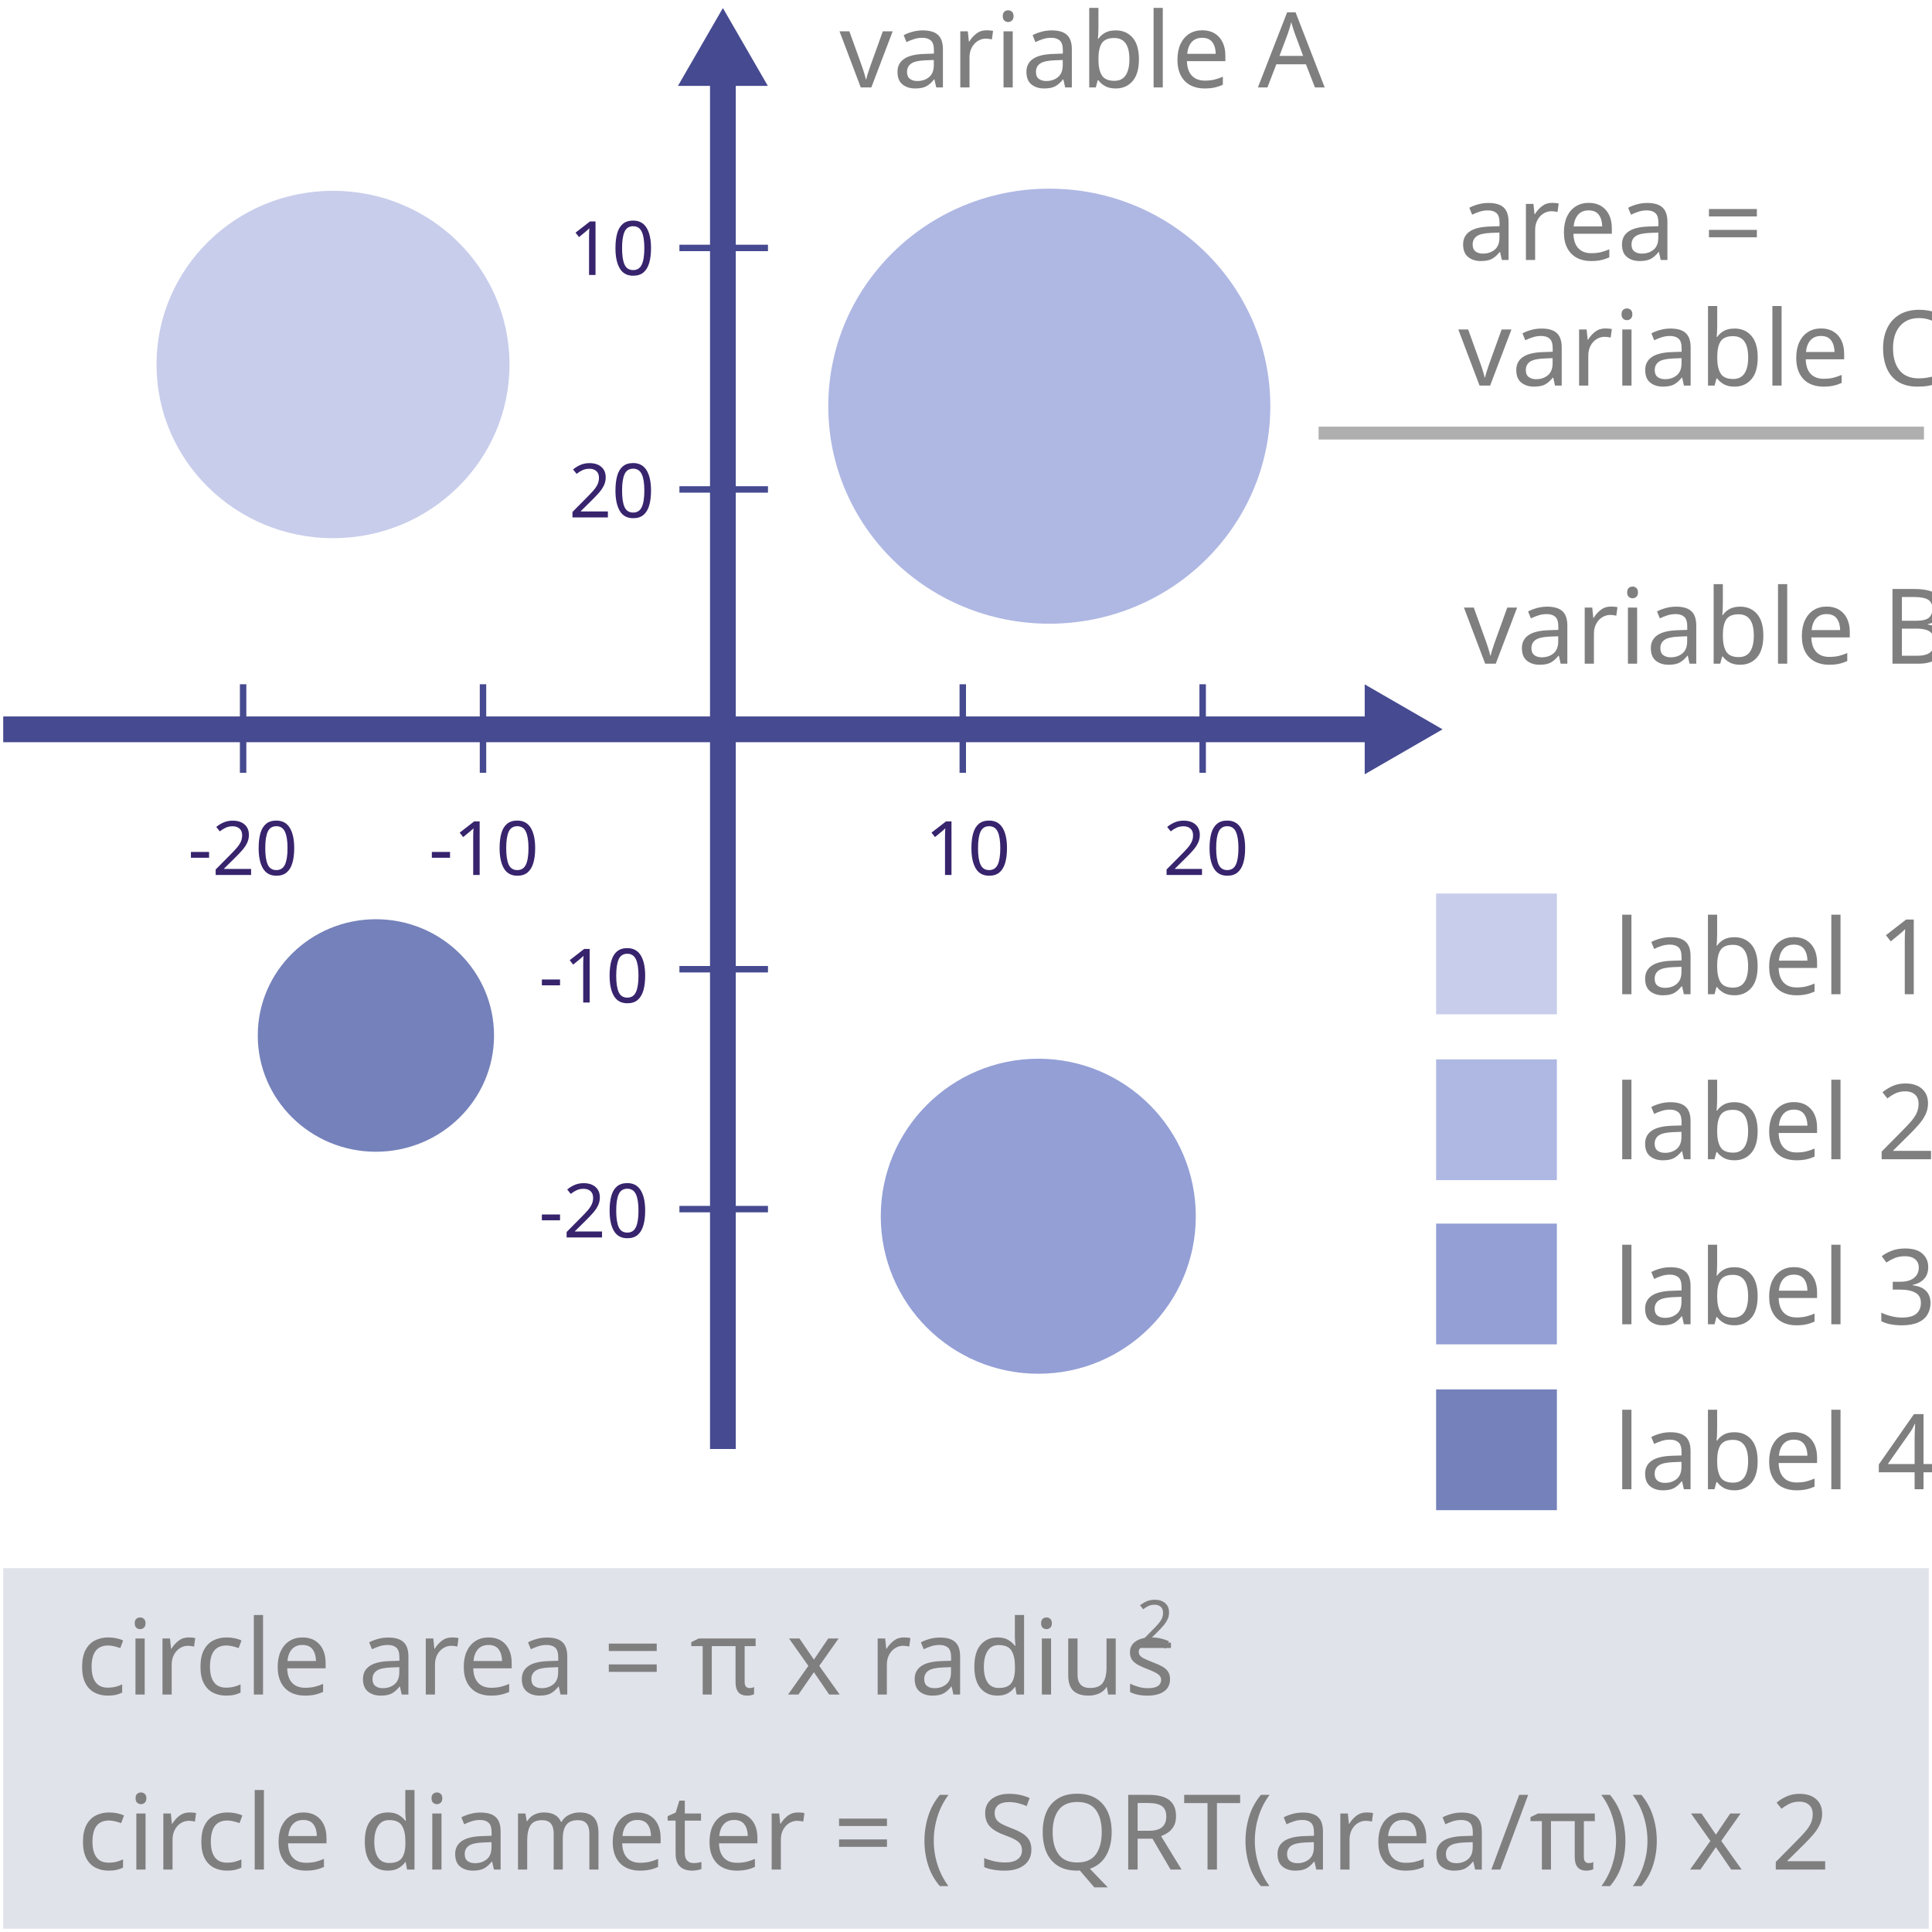
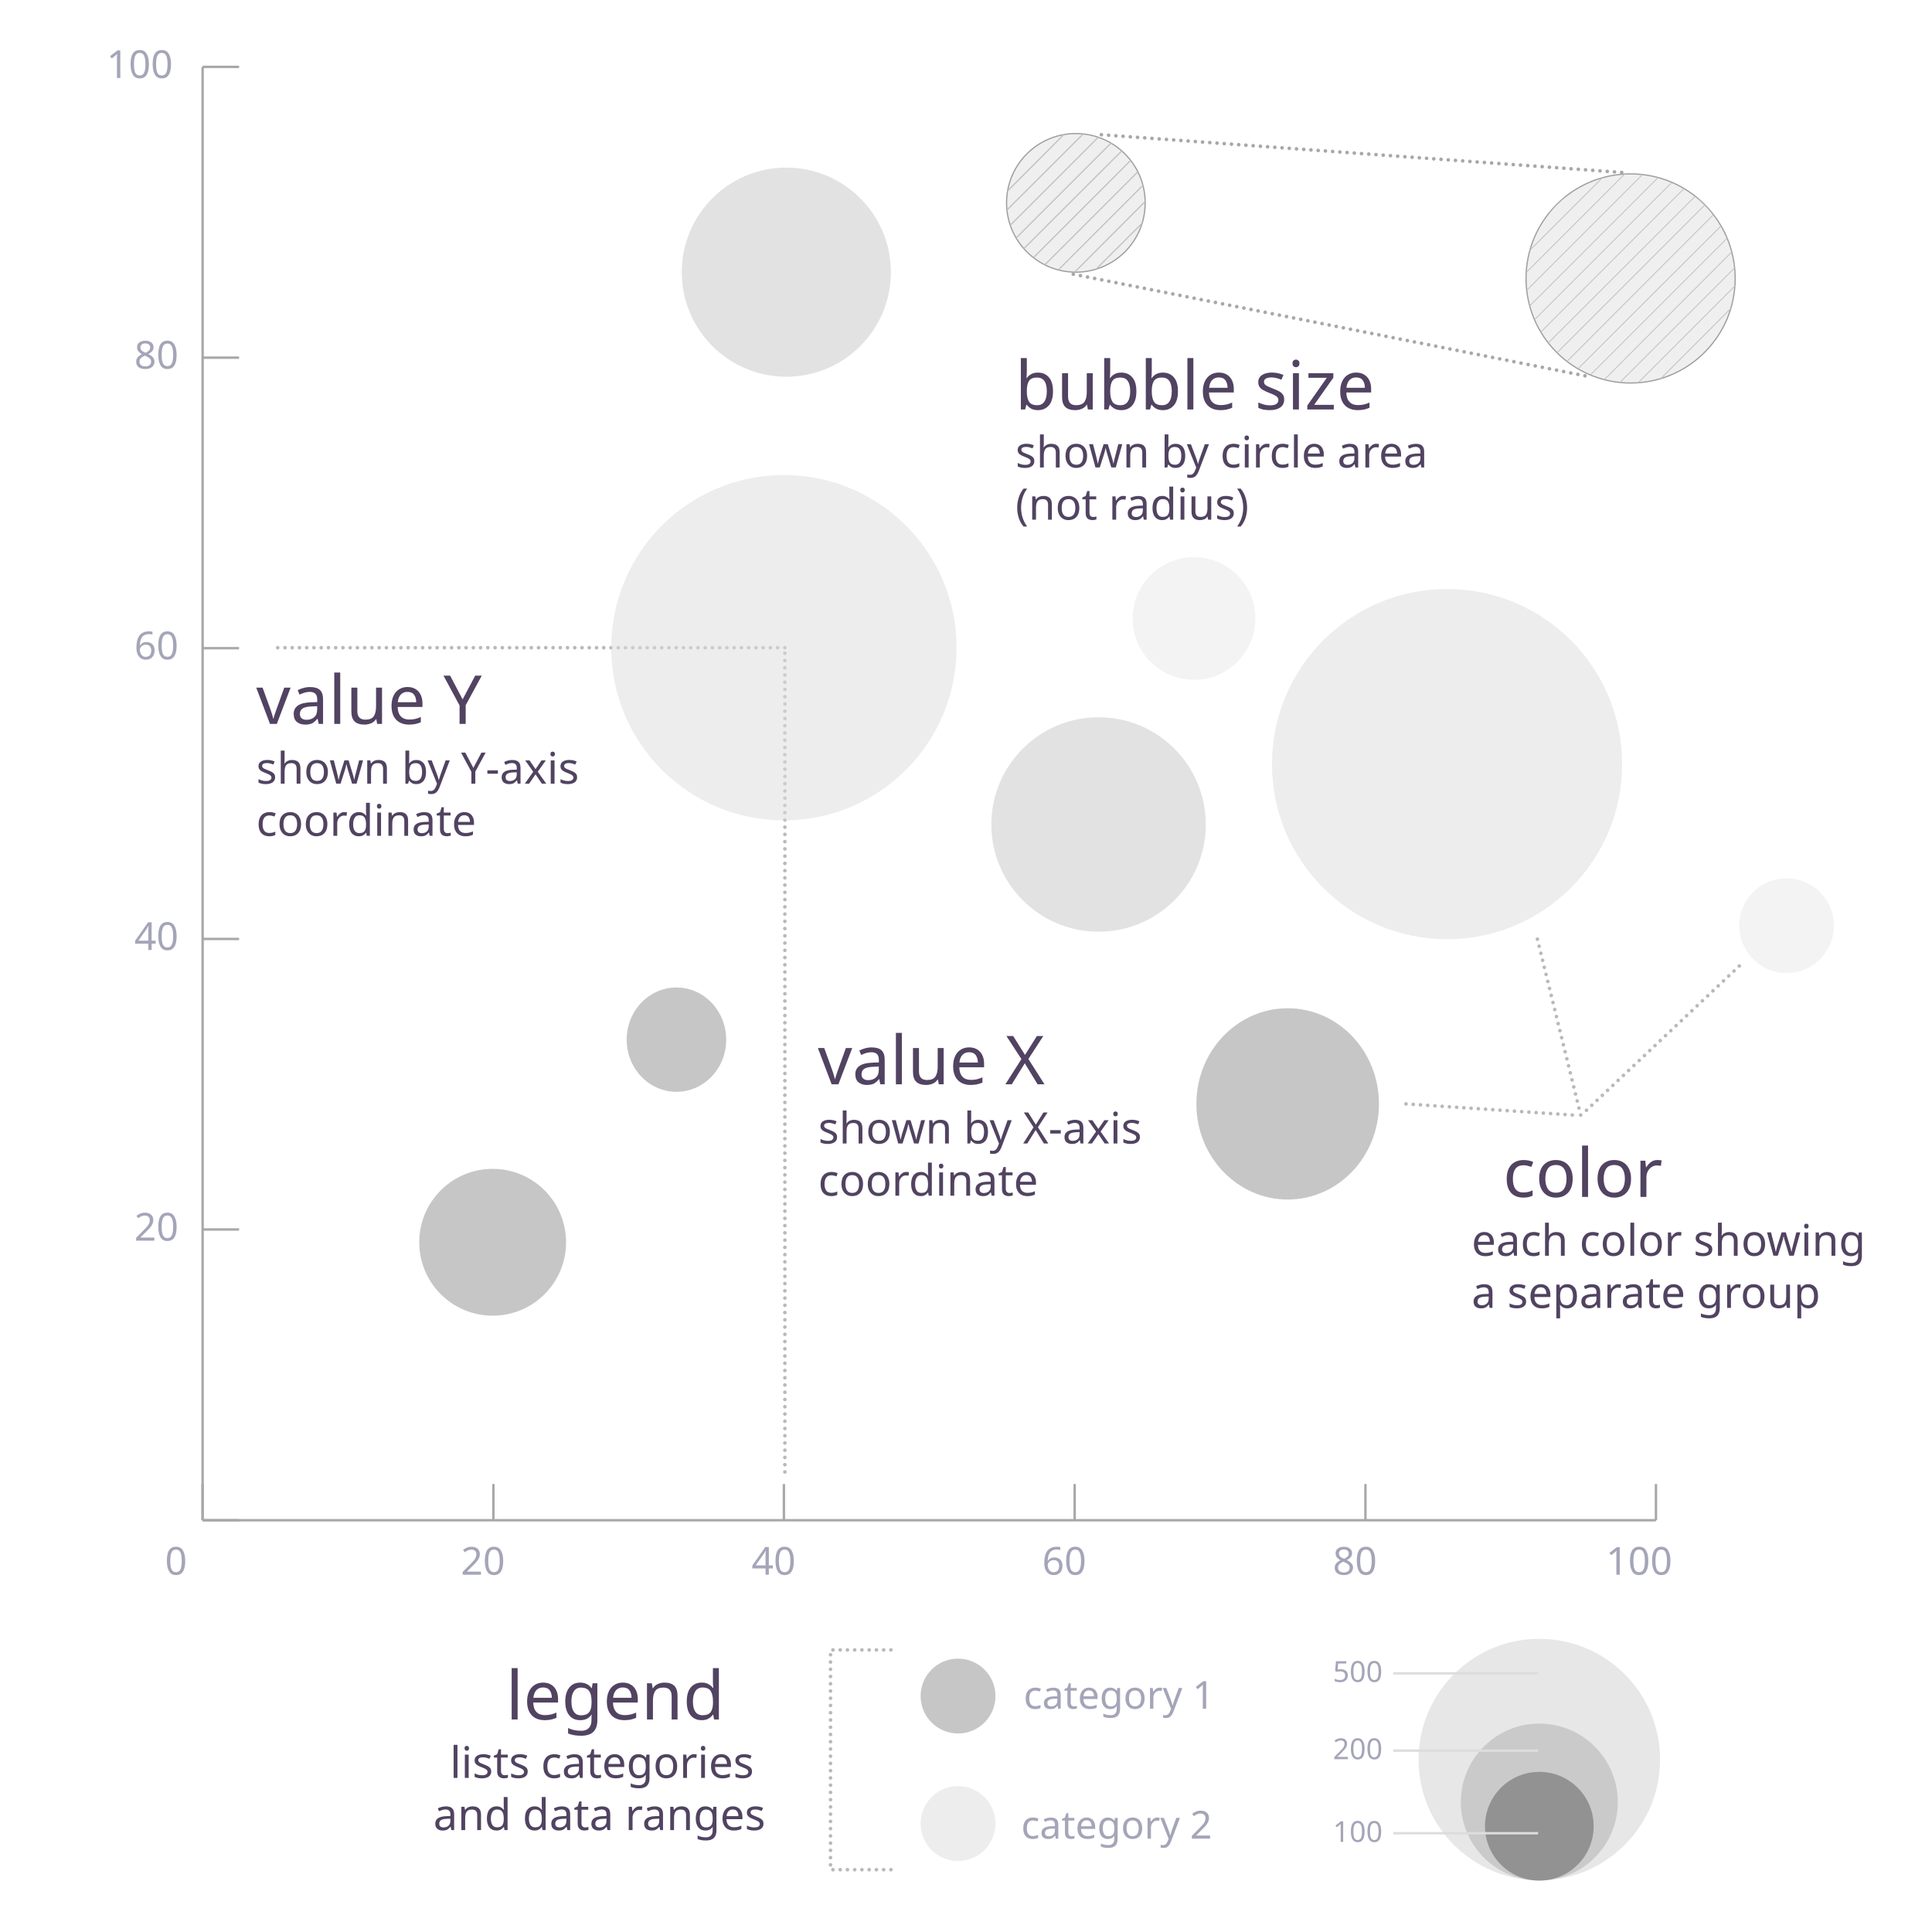
- <svg xmlns="http://www.w3.org/2000/svg" version="1.1" id="Layer_1" x="0px" y="0px" width="1200px" height="1200px" viewBox="0 0 1200 1200" enable-background="new 0 0 1200 1200" xml:space="preserve">
+ <svg xmlns="http://www.w3.org/2000/svg" xmlns:xlink="http://www.w3.org/1999/xlink" version="1.0" id="Layer_1" x="0px" y="0px" viewBox="0 0 800 800" enable-background="new 0 0 800 800" xml:space="preserve">
  <g>
-     <rect x="1.999" y="974" fill="#E1E3EB" width="1196.001" height="224" />
    <g>
-       <text transform="matrix(1 0 0 1 905.7852 161.4867)">
-         <tspan x="0" y="0" fill="#7F7F7F" font-family="'Roboto-Regular'" font-size="65px">area =</tspan>
-         <tspan x="0" y="78" fill="#7F7F7F" font-family="'Roboto-Regular'" font-size="65px">variable C</tspan>
-       </text>
+       <text transform="matrix(1 0 0 1 68.3192 652.0542)" fill="#A5A5B9" font-family="'RobotoMono-Regular'" font-size="16px">0</text>
+       <text transform="matrix(1 0 0 1 190.832 652.0542)" fill="#A5A5B9" font-family="'RobotoMono-Regular'" font-size="16px">20</text>
+       <text transform="matrix(1 0 0 1 311.1853 652.0542)" fill="#A5A5B9" font-family="'RobotoMono-Regular'" font-size="16px">40</text>
+       <text transform="matrix(1 0 0 1 431.5388 652.0542)" fill="#A5A5B9" font-family="'RobotoMono-Regular'" font-size="16px">60</text>
+       <text transform="matrix(1 0 0 1 551.8916 652.0542)" fill="#A5A5B9" font-family="'RobotoMono-Regular'" font-size="16px">80</text>
+       <text transform="matrix(1 0 0 1 665.01 652.0542)" fill="#A5A5B9" font-family="'RobotoMono-Regular'" font-size="16px">100</text>
+     </g>
+     <line fill="none" stroke="#A8A8A8" stroke-miterlimit="10" x1="83.9" y1="629.5" x2="685.7" y2="629.5" />
+     <g>
+       <g>
+         <line fill="none" stroke="#A8A8A8" stroke-miterlimit="10" x1="83.9" y1="629.5" x2="83.9" y2="614.5" />
+         <line fill="none" stroke="#A8A8A8" stroke-miterlimit="10" x1="204.3" y1="629.5" x2="204.3" y2="614.5" />
+         <line fill="none" stroke="#A8A8A8" stroke-miterlimit="10" x1="324.6" y1="629.5" x2="324.6" y2="614.5" />
+         <line fill="none" stroke="#A8A8A8" stroke-miterlimit="10" x1="445" y1="629.5" x2="445" y2="614.5" />
+         <line fill="none" stroke="#A8A8A8" stroke-miterlimit="10" x1="565.4" y1="629.5" x2="565.4" y2="614.5" />
+         <line fill="none" stroke="#A8A8A8" stroke-miterlimit="10" x1="685.7" y1="629.5" x2="685.7" y2="614.5" />
+       </g>
+     </g>
+   </g>
+   <g>
+     <g>
+       <text transform="matrix(1 0 0 1 55.6058 513.7192)" fill="#A5A5B9" font-family="'RobotoMono-Regular'" font-size="16px">20</text>
+       <text transform="matrix(1 0 0 1 55.6058 393.3667)" fill="#A5A5B9" font-family="'RobotoMono-Regular'" font-size="16px">40</text>
+       <text transform="matrix(1 0 0 1 55.6058 273.0132)" fill="#A5A5B9" font-family="'RobotoMono-Regular'" font-size="16px">60</text>
+       <text transform="matrix(1 0 0 1 55.6058 152.6597)" fill="#A5A5B9" font-family="'RobotoMono-Regular'" font-size="16px">80</text>
+       <text transform="matrix(1 0 0 1 44.1356 32.3062)" fill="#A5A5B9" font-family="'RobotoMono-Regular'" font-size="16px">100</text>
+     </g>
+     <line fill="none" stroke="#A8A8A8" stroke-miterlimit="10" x1="83.9" y1="629.5" x2="83.9" y2="27.7" />
+     <g>
+       <g>
+         <line fill="none" stroke="#A8A8A8" stroke-miterlimit="10" x1="83.9" y1="629.5" x2="99" y2="629.5" />
+         <line fill="none" stroke="#A8A8A8" stroke-miterlimit="10" x1="83.9" y1="509.1" x2="99" y2="509.1" />
+         <line fill="none" stroke="#A8A8A8" stroke-miterlimit="10" x1="83.9" y1="388.8" x2="99" y2="388.8" />
+         <line fill="none" stroke="#A8A8A8" stroke-miterlimit="10" x1="83.9" y1="268.4" x2="99" y2="268.4" />
+         <line fill="none" stroke="#A8A8A8" stroke-miterlimit="10" x1="83.9" y1="148.1" x2="99" y2="148.1" />
+         <line fill="none" stroke="#A8A8A8" stroke-miterlimit="10" x1="83.9" y1="27.7" x2="99" y2="27.7" />
+       </g>
+     </g>
+   </g>
+   <circle fill="#C6C6C6" cx="204" cy="514.4" r="30.4" />
+   <ellipse fill="#C6C6C6" cx="533.2" cy="457.1" rx="37.8" ry="39.6" />
+   <circle opacity="0.53" fill="#DDDDDD" enable-background="new    " cx="599.2" cy="316.4" r="72.5" />
+   <g>
+     <g>
+       <line opacity="0.8" fill="none" stroke="#A8A8A8" stroke-width="1.5" stroke-linecap="round" stroke-miterlimit="10" stroke-dasharray="0,3" x1="325" y1="609.5" x2="325" y2="269.2" />
+     </g>
+   </g>
+   <g opacity="0.8">
+     <g>
+       <line fill="none" stroke="#A8A8A8" stroke-linecap="round" stroke-miterlimit="10" stroke-dasharray="0,2" x1="325" y1="268.2" x2="325" y2="268.2" />
+       <line fill="none" stroke="#A8A8A8" stroke-width="1.5" stroke-linecap="round" stroke-miterlimit="10" stroke-dasharray="0,3" x1="325" y1="268.2" x2="113.7" y2="268.2" />
+       <path fill="none" stroke="#A8A8A8" stroke-linecap="round" stroke-miterlimit="10" stroke-dasharray="0,2" d="M103.6,268.2" />
+     </g>
+   </g>
+   <g>
+     <text transform="matrix(1 0 0 1 106.1108 299.7591)" fill="#514361" font-family="'RobotoMono-Regular'" font-size="28px">value Y</text>
+   </g>
+   <text transform="matrix(1 0 0 1 338.6682 448.9727)" fill="#514361" font-family="'RobotoMono-Regular'" font-size="28px">value X</text>
+   <circle opacity="0.53" fill="#DDDDDD" enable-background="new    " cx="324.6" cy="268.2" r="71.5" />
+   <g>
+     <circle fill="#C6C6C6" cx="396.7" cy="702.3" r="15.5" />
+     <circle opacity="0.53" fill="#DDDDDD" enable-background="new    " cx="396.7" cy="755.1" r="15.5" />
+     <g>
+       <text transform="matrix(1 0 0 1 423.8476 707.5503)" fill="#A5A5B9" font-family="'RobotoMono-Regular'" font-size="16px">category 1</text>
    </g>
    <g>
-       <text transform="matrix(1 0 0 1 1002.062 617.5336)" fill="#7F7F7F" font-family="'Roboto-Regular'" font-size="65px">label 1</text>
+       <text transform="matrix(1 0 0 1 422.8476 761.3335)" fill="#A5A5B9" font-family="'RobotoMono-Regular'" font-size="16px">category 2</text>
    </g>
-     <line fill="none" stroke="#AFAFAF" stroke-width="8" stroke-miterlimit="10" x1="1195" y1="269" x2="819" y2="269" />
-     <ellipse fill="#AFB8E3" cx="651.736" cy="252.286" rx="137.281" ry="135.102" />
-     <ellipse fill="#C8CDEB" cx="206.84" cy="226.393" rx="109.62" ry="107.88" />
-     <circle fill="#939FD5" cx="644.898" cy="755.425" r="97.832" />
-     <ellipse fill="#7581BA" cx="233.478" cy="643.156" rx="73.374" ry="72.21" />
+   </g>
+   <g>
+     <circle opacity="0.7" fill="#DDDDDD" enable-background="new    " cx="637.4" cy="728.6" r="50" />
+     <circle opacity="0.7" fill="#BEBEBE" enable-background="new    " cx="637.4" cy="746.2" r="32.5" />
+     <circle opacity="0.7" fill="#7A7A7A" enable-background="new    " cx="637.4" cy="756.2" r="22.5" />
    <g>
-       <text transform="matrix(1 0 0 1 521.4434 54.2914)" fill="#7F7F7F" font-family="'Roboto-Regular'" font-size="65px">variable A</text>
+       <text transform="matrix(1 0 0 1 551.9106 762.695)" fill="#A5A5B9" font-family="'RobotoMono-Regular'" font-size="12px">100</text>
    </g>
    <g>
-       <text transform="matrix(1 0 0 1 909.2793 412.2328)" fill="#7F7F7F" font-family="'Roboto-Regular'" font-size="65px">variable B</text>
+       <text transform="matrix(1 0 0 1 551.9106 696.4416)" fill="#A5A5B9" font-family="'RobotoMono-Regular'" font-size="12px">500</text>
    </g>
    <g>
-       <text transform="matrix(1 0 0 1 47.418 1052.526)" fill="#7F7F7F" font-family="'Roboto-Regular'" font-size="65px">circle area = π x radius</text>
+       <text transform="matrix(1 0 0 1 551.9106 728.4416)" fill="#A5A5B9" font-family="'RobotoMono-Regular'" font-size="12px">200</text>
+     </g>
+     <line fill="none" stroke="#DDDDDD" stroke-miterlimit="10" x1="576.9" y1="759.1" x2="636.9" y2="759.1" />
+     <line fill="none" stroke="#DDDDDD" stroke-miterlimit="10" x1="576.9" y1="724.9" x2="636.9" y2="724.9" />
+     <line fill="none" stroke="#DDDDDD" stroke-miterlimit="10" x1="576.9" y1="692.9" x2="636.9" y2="692.9" />
+   </g>
+   <g>
+     <text transform="matrix(1 0 0 1 622.3523 495.624)" fill="#514361" font-family="'RobotoMono-Regular'" font-size="28px">color</text>
+   </g>
+   <polyline opacity="0.8" fill="none" stroke="#A8A8A8" stroke-width="1.5" stroke-linecap="round" stroke-miterlimit="10" stroke-dasharray="0,3" points="  368.9,774.2 343.9,774.2 343.9,683.2 368.9,683.2 " />
+   <text transform="matrix(1 0 0 1 609.3518 519.9759)" enable-background="new    ">
+     <tspan x="0" y="0" fill="#514361" font-family="'Roboto-Italic'" font-size="18px">each color showing</tspan>
+     <tspan x="0" y="21.6" fill="#514361" font-family="'Roboto-Italic'" font-size="18px">a separate group</tspan>
+   </text>
+   <rect x="338.8" y="460" fill="none" width="133.3" height="68" />
+   <text transform="matrix(1 0 0 1 338.8108 473.5)">
+     <tspan x="0" y="0" fill="#514361" font-family="'Roboto-Italic'" font-size="18px">shown by X-axis </tspan>
+     <tspan x="0" y="21.6" fill="#514361" font-family="'Roboto-Italic'" font-size="18px">coordinate</tspan>
+   </text>
+   <rect x="106.1" y="311" fill="none" width="150" height="55" />
+   <text transform="matrix(1 0 0 1 106.1107 324.5)">
+     <tspan x="0" y="0" fill="#514361" font-family="'Roboto-Italic'" font-size="18px">shown by Y-axis </tspan>
+     <tspan x="0" y="21.6" fill="#514361" font-family="'Roboto-Italic'" font-size="18px">coordinate</tspan>
+   </text>
+   <g>
+     <text transform="matrix(1 0 0 1 209.4968 712.0083)" fill="#514361" font-family="'RobotoMono-Regular'" font-size="28px">legend</text>
+   </g>
+   <text transform="matrix(1 0 0 1 420.3394 169.5516)" fill="#514361" font-family="'RobotoMono-Regular'" font-size="28px">bubble size</text>
+   <rect x="420.5" y="180.1" fill="none" width="186.4" height="54.6" />
+   <text transform="matrix(1 0 0 1 420.4813 193.5789)">
+     <tspan x="0" y="0" fill="#514361" font-family="'Roboto-Italic'" font-size="18px">shown by circle area </tspan>
+     <tspan x="0" y="21.6" fill="#514361" font-family="'Roboto-Italic'" font-size="18px">(not radius)</tspan>
+   </text>
+   <g>
+     <rect x="169.7" y="722.7" fill="none" width="136.2" height="48.3" />
+     <text transform="matrix(1 0 0 1 186.3077 736.1917)">
+       <tspan x="0" y="0" fill="#514361" font-family="'Roboto-Italic'" font-size="18px">lists categories </tspan>
+       <tspan x="-6.9" y="21.6" fill="#514361" font-family="'Roboto-Italic'" font-size="18px">and data ranges</tspan>
+     </text>
+   </g>
+   <circle opacity="0.53" fill="#E8E8E8" enable-background="new    " cx="739.8" cy="383.3" r="19.6" />
+   <g>
+     <circle fill="#EFEFEF" stroke="#9E9E9E" stroke-width="0.5" stroke-miterlimit="10" cx="675.2" cy="115.3" r="43.3" />
+     <g>
+       <defs>
+         <circle id="SVGID_1_" cx="675.2" cy="115.3" r="43.3" />
+       </defs>
+       <clipPath id="SVGID_2_">
+         <use xlink:href="#SVGID_1_" overflow="visible" />
+       </clipPath>
+       <g clip-path="url(#SVGID_2_)">
+         <rect x="631.8" y="72.2" transform="matrix(0.7071 -0.7071 0.7071 0.7071 116.0322 511.295)" fill="none" stroke="#C1C1C1" stroke-width="0.357" stroke-miterlimit="10" width="86.8" height="86.8" />
+         <line fill="none" stroke="#C1C1C1" stroke-width="0.357" stroke-miterlimit="10" x1="732.7" y1="111.7" x2="671.4" y2="173.1" />
+         <line fill="none" stroke="#C1C1C1" stroke-width="0.357" stroke-miterlimit="10" x1="728.9" y1="107.9" x2="667.5" y2="169.3" />
+         <line fill="none" stroke="#C1C1C1" stroke-width="0.357" stroke-miterlimit="10" x1="725.1" y1="104.1" x2="663.7" y2="165.4" />
+         <line fill="none" stroke="#C1C1C1" stroke-width="0.357" stroke-miterlimit="10" x1="721.2" y1="100.2" x2="659.9" y2="161.6" />
+         <line fill="none" stroke="#C1C1C1" stroke-width="0.357" stroke-miterlimit="10" x1="717.4" y1="96.4" x2="656" y2="157.8" />
+         <line fill="none" stroke="#C1C1C1" stroke-width="0.357" stroke-miterlimit="10" x1="713.6" y1="92.6" x2="652.2" y2="153.9" />
+         <line fill="none" stroke="#C1C1C1" stroke-width="0.357" stroke-miterlimit="10" x1="709.7" y1="88.7" x2="648.4" y2="150.1" />
+         <line fill="none" stroke="#C1C1C1" stroke-width="0.357" stroke-miterlimit="10" x1="705.9" y1="84.9" x2="644.5" y2="146.3" />
+         <line fill="none" stroke="#C1C1C1" stroke-width="0.357" stroke-miterlimit="10" x1="702.1" y1="81.1" x2="640.7" y2="142.4" />
+         <line fill="none" stroke="#C1C1C1" stroke-width="0.357" stroke-miterlimit="10" x1="698.2" y1="77.2" x2="636.9" y2="138.6" />
+         <line fill="none" stroke="#C1C1C1" stroke-width="0.357" stroke-miterlimit="10" x1="694.4" y1="73.4" x2="633" y2="134.8" />
+         <line fill="none" stroke="#C1C1C1" stroke-width="0.357" stroke-miterlimit="10" x1="690.5" y1="69.6" x2="629.2" y2="130.9" />
+         <line fill="none" stroke="#C1C1C1" stroke-width="0.357" stroke-miterlimit="10" x1="686.7" y1="65.7" x2="625.3" y2="127.1" />
+         <line fill="none" stroke="#C1C1C1" stroke-width="0.357" stroke-miterlimit="10" x1="682.9" y1="61.9" x2="621.5" y2="123.3" />
+         <line fill="none" stroke="#C1C1C1" stroke-width="0.357" stroke-miterlimit="10" x1="679" y1="58.1" x2="617.7" y2="119.4" />
+       </g>
+     </g>
+   </g>
+   <g>
+     <g>
+       <circle fill="#EFEFEF" stroke="#9E9E9E" stroke-width="0.5" stroke-miterlimit="10" cx="445.5" cy="84" r="28.7" />
    </g>
    <g>
-       <text transform="matrix(1 0 0 1 47.9512 1161.229)" fill="#7F7F7F" font-family="'Roboto-Regular'" font-size="65px">circle diameter = ( SQRT(area/π)) x 2</text>
-     </g>
-     <g>
-       <text transform="matrix(1 0 0 1 705.8066 1023.573)" fill="#7F7F7F" font-family="'Roboto-Regular'" font-size="41.357px">2</text>
-     </g>
-     <g>
-       <g>
-         <line fill="none" stroke="#464A90" stroke-width="16" stroke-miterlimit="10" x1="449" y1="45.187" x2="449" y2="900" />
-         <g>
-           <polygon fill="#464A90" points="421.076,53.357 449,5 476.924,53.357     " />
-         </g>
+       <defs>
+         <circle id="SVGID_3_" cx="445.5" cy="84" r="28.7" />
+       </defs>
+       <clipPath id="SVGID_4_">
+         <use xlink:href="#SVGID_3_" overflow="visible" />
+       </clipPath>
+       <g clip-path="url(#SVGID_4_)">
+         <line fill="none" stroke="#C1C1C1" stroke-width="0.5" stroke-miterlimit="10" x1="457.4" y1="31.2" x2="499.6" y2="73.4" />
+         <line fill="none" stroke="#C1C1C1" stroke-width="0.5" stroke-miterlimit="10" x1="438.2" y1="134.8" x2="396" y2="92.6" />
+         <path fill="none" stroke="#C1C1C1" stroke-width="0.5" stroke-miterlimit="10" d="M445.9,142.4" />
+         <path fill="none" stroke="#C1C1C1" stroke-width="0.5" stroke-miterlimit="10" d="M507.3,81.1" />
+         <path fill="none" stroke="#C1C1C1" stroke-width="0.5" stroke-miterlimit="10" d="M442.1,138.6" />
+         <path fill="none" stroke="#C1C1C1" stroke-width="0.5" stroke-miterlimit="10" d="M503.4,77.2" />
+         <line fill="none" stroke="#C1C1C1" stroke-width="0.5" stroke-miterlimit="10" x1="499.6" y1="73.4" x2="438.2" y2="134.8" />
+         <line fill="none" stroke="#C1C1C1" stroke-width="0.5" stroke-miterlimit="10" x1="495.8" y1="69.6" x2="434.4" y2="130.9" />
+         <line fill="none" stroke="#C1C1C1" stroke-width="0.5" stroke-miterlimit="10" x1="491.9" y1="65.7" x2="430.6" y2="127.1" />
+         <line fill="none" stroke="#C1C1C1" stroke-width="0.5" stroke-miterlimit="10" x1="488.1" y1="61.9" x2="426.7" y2="123.3" />
+         <line fill="none" stroke="#C1C1C1" stroke-width="0.5" stroke-miterlimit="10" x1="484.2" y1="58.1" x2="422.9" y2="119.4" />
+         <line fill="none" stroke="#C1C1C1" stroke-width="0.5" stroke-miterlimit="10" x1="480.4" y1="54.2" x2="419" y2="115.6" />
+         <line fill="none" stroke="#C1C1C1" stroke-width="0.5" stroke-miterlimit="10" x1="476.6" y1="50.4" x2="415.2" y2="111.7" />
+         <line fill="none" stroke="#C1C1C1" stroke-width="0.5" stroke-miterlimit="10" x1="472.7" y1="46.6" x2="411.4" y2="107.9" />
+         <line fill="none" stroke="#C1C1C1" stroke-width="0.5" stroke-miterlimit="10" x1="468.9" y1="42.7" x2="407.5" y2="104.1" />
+         <line fill="none" stroke="#C1C1C1" stroke-width="0.5" stroke-miterlimit="10" x1="465.1" y1="38.9" x2="403.7" y2="100.2" />
+         <line fill="none" stroke="#C1C1C1" stroke-width="0.5" stroke-miterlimit="10" x1="461.2" y1="35" x2="399.9" y2="96.4" />
+         <line fill="none" stroke="#C1C1C1" stroke-width="0.5" stroke-miterlimit="10" x1="457.4" y1="31.2" x2="396" y2="92.6" />
+         <path fill="none" stroke="#C1C1C1" stroke-width="0.5" stroke-miterlimit="10" d="M392.2,88.7" />
+         <path fill="none" stroke="#C1C1C1" stroke-width="0.5" stroke-miterlimit="10" d="M453.6,27.4" />
      </g>
    </g>
-     <g>
-       <g>
-         <line fill="none" stroke="#464A90" stroke-width="16" stroke-miterlimit="10" x1="855.813" y1="453" x2="1.999" y2="453" />
-         <g>
-           <polygon fill="#464A90" points="847.643,425.077 896,453 847.643,480.923     " />
-         </g>
-       </g>
-     </g>
-     <g>
-       <text transform="matrix(1 0 0 1 574.4336 543.4554)" fill="#37246D" font-family="'Roboto-Medium'" font-size="46.587px">10</text>
-     </g>
-     <g>
-       <text transform="matrix(1 0 0 1 722.3477 543.4554)" fill="#37246D" font-family="'Roboto-Medium'" font-size="46.587px">20</text>
-     </g>
-     <g>
-       <text transform="matrix(1 0 0 1 116.7188 543.4554)" fill="#37246D" font-family="'Roboto-Medium'" font-size="46.587px">-20</text>
-     </g>
-     <g>
-       <text transform="matrix(1 0 0 1 334.7051 768.6234)" fill="#37246D" font-family="'Roboto-Medium'" font-size="46.587px">-20</text>
-     </g>
-     <g>
-       <text transform="matrix(1 0 0 1 266.3789 543.4554)" fill="#37246D" font-family="'Roboto-Medium'" font-size="46.587px">-10</text>
-     </g>
-     <g>
-       <text transform="matrix(1 0 0 1 334.7051 622.6781)" fill="#37246D" font-family="'Roboto-Medium'" font-size="46.587px">-10</text>
-     </g>
-     <g>
-       <text transform="matrix(1 0 0 1 353.3398 321.391)" fill="#37246D" font-family="'Roboto-Medium'" font-size="46.587px">20</text>
-     </g>
-     <g>
-       <text transform="matrix(1 0 0 1 353.3398 170.7856)" fill="#37246D" font-family="'Roboto-Medium'" font-size="46.587px">10</text>
-     </g>
-     <line fill="none" stroke="#464A90" stroke-width="4" stroke-miterlimit="10" x1="422" y1="154" x2="477" y2="154" />
-     <line fill="none" stroke="#464A90" stroke-width="4" stroke-miterlimit="10" x1="422" y1="304" x2="477" y2="304" />
-     <line fill="none" stroke="#464A90" stroke-width="4" stroke-miterlimit="10" x1="422" y1="602" x2="477" y2="602" />
-     <line fill="none" stroke="#464A90" stroke-width="4" stroke-miterlimit="10" x1="422" y1="751" x2="477" y2="751" />
-     <line fill="none" stroke="#464A90" stroke-width="4" stroke-miterlimit="10" x1="151" y1="480" x2="151" y2="425" />
-     <line fill="none" stroke="#464A90" stroke-width="4" stroke-miterlimit="10" x1="300" y1="480" x2="300" y2="425" />
-     <line fill="none" stroke="#464A90" stroke-width="4" stroke-miterlimit="10" x1="598" y1="480" x2="598" y2="425" />
-     <line fill="none" stroke="#464A90" stroke-width="4" stroke-miterlimit="10" x1="747" y1="480" x2="747" y2="425" />
-     <rect x="892" y="555" fill="#C8CDEB" width="75" height="75" />
-     <g>
-       <text transform="matrix(1 0 0 1 1002.062 720.0219)" fill="#7F7F7F" font-family="'Roboto-Regular'" font-size="65px">label 2</text>
-     </g>
-     <rect x="892" y="658" fill="#AFB8E3" width="75" height="75" />
-     <g>
-       <text transform="matrix(1 0 0 1 1002.062 822.514)" fill="#7F7F7F" font-family="'Roboto-Regular'" font-size="65px">label 3</text>
-     </g>
-     <rect x="892" y="760" fill="#939FD5" width="75" height="75" />
-     <g>
-       <text transform="matrix(1 0 0 1 1002.062 925.0062)" fill="#7F7F7F" font-family="'Roboto-Regular'" font-size="65px">label 4</text>
-     </g>
-     <rect x="892" y="863" fill="#7581BA" width="75" height="75" />
  </g>
+   <path fill="#515165" d="M445.5,55.3" />
+   <line fill="none" stroke="#A8A8A8" stroke-width="1.5" stroke-linecap="round" stroke-miterlimit="10" stroke-dasharray="0,3" x1="671.5" y1="71.4" x2="454.9" y2="55.7" />
+   <line fill="none" stroke="#A8A8A8" stroke-width="1.5" stroke-linecap="round" stroke-miterlimit="10" stroke-dasharray="0,3" x1="656.3" y1="155.6" x2="444.2" y2="113.5" />
+   <line opacity="0.8" fill="none" stroke="#A8A8A8" stroke-width="1.5" stroke-linecap="round" stroke-miterlimit="10" stroke-dasharray="0,3" x1="636.6" y1="388.9" x2="654.6" y2="462" />
+   <line opacity="0.8" fill="none" stroke="#A8A8A8" stroke-width="1.5" stroke-linecap="round" stroke-miterlimit="10" stroke-dasharray="0,3" x1="720.2" y1="400" x2="655.7" y2="460.9" />
+   <line opacity="0.8" fill="none" stroke="#A8A8A8" stroke-width="1.5" stroke-linecap="round" stroke-miterlimit="10" stroke-dasharray="0,3" x1="582.2" y1="457.1" x2="651.1" y2="461.7" />
+   <circle opacity="0.53" fill="#C9C9C9" enable-background="new    " cx="454.9" cy="341.4" r="44.4" />
+   <ellipse fill="#C6C6C6" cx="280.1" cy="430.5" rx="20.6" ry="21.6" />
+   <circle opacity="0.53" fill="#E8E8E8" enable-background="new    " cx="494.4" cy="256.1" r="25.4" />
+   <circle opacity="0.53" fill="#C9C9C9" enable-background="new    " cx="325.6" cy="112.7" r="43.3" />
</svg>
